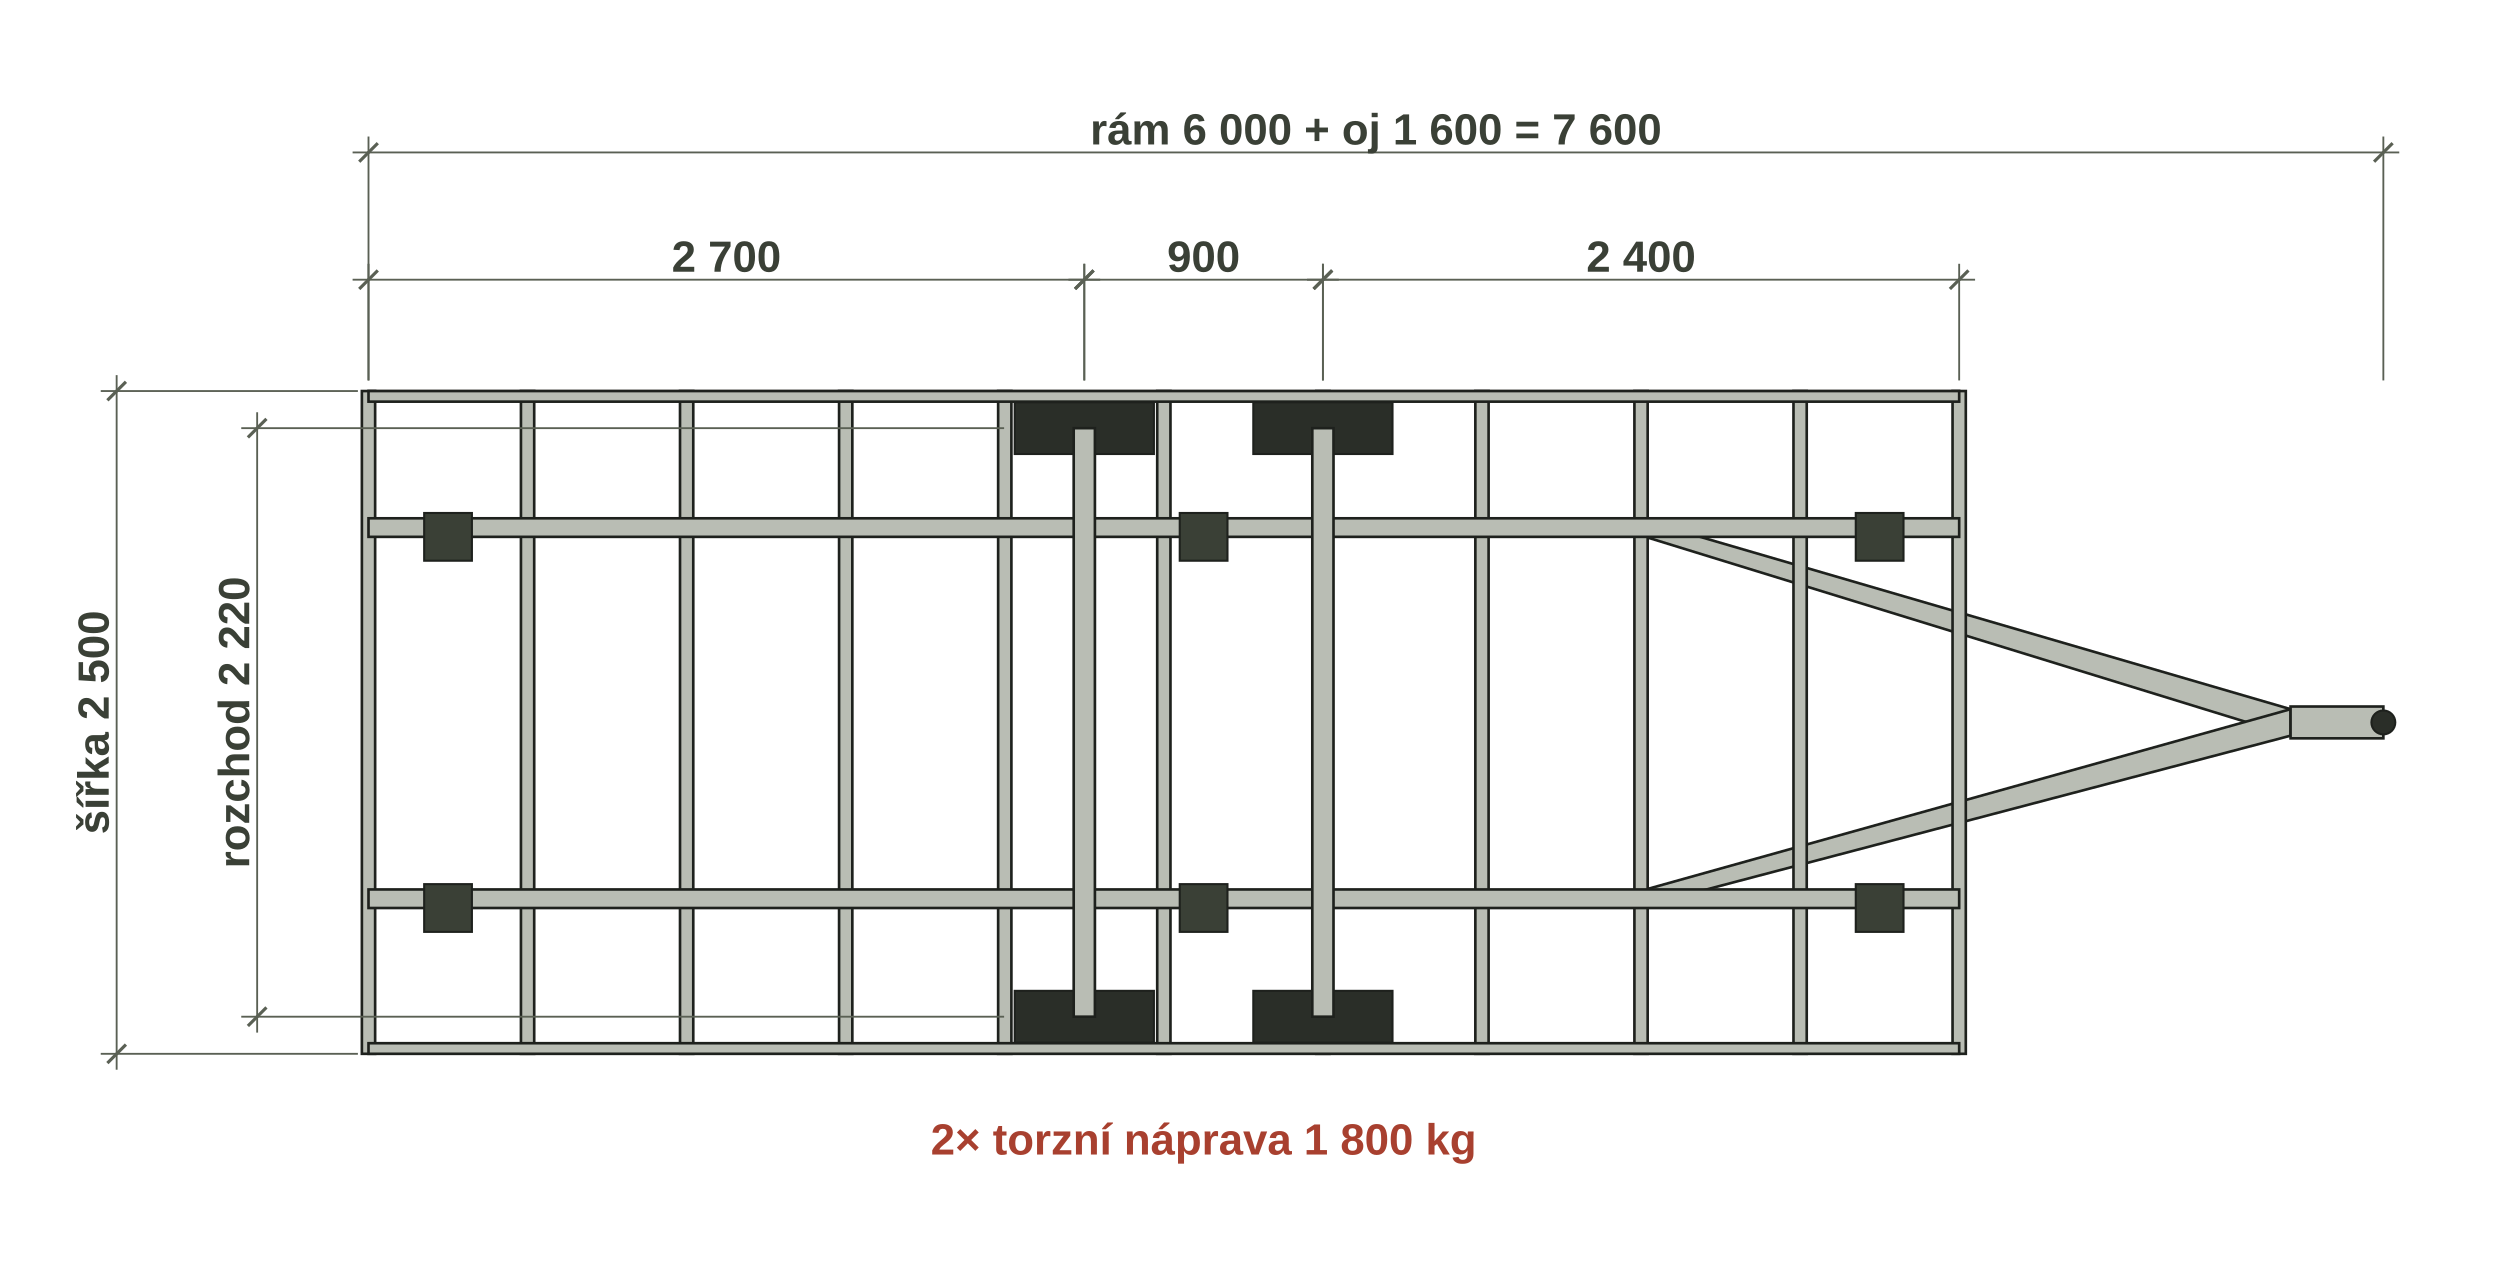
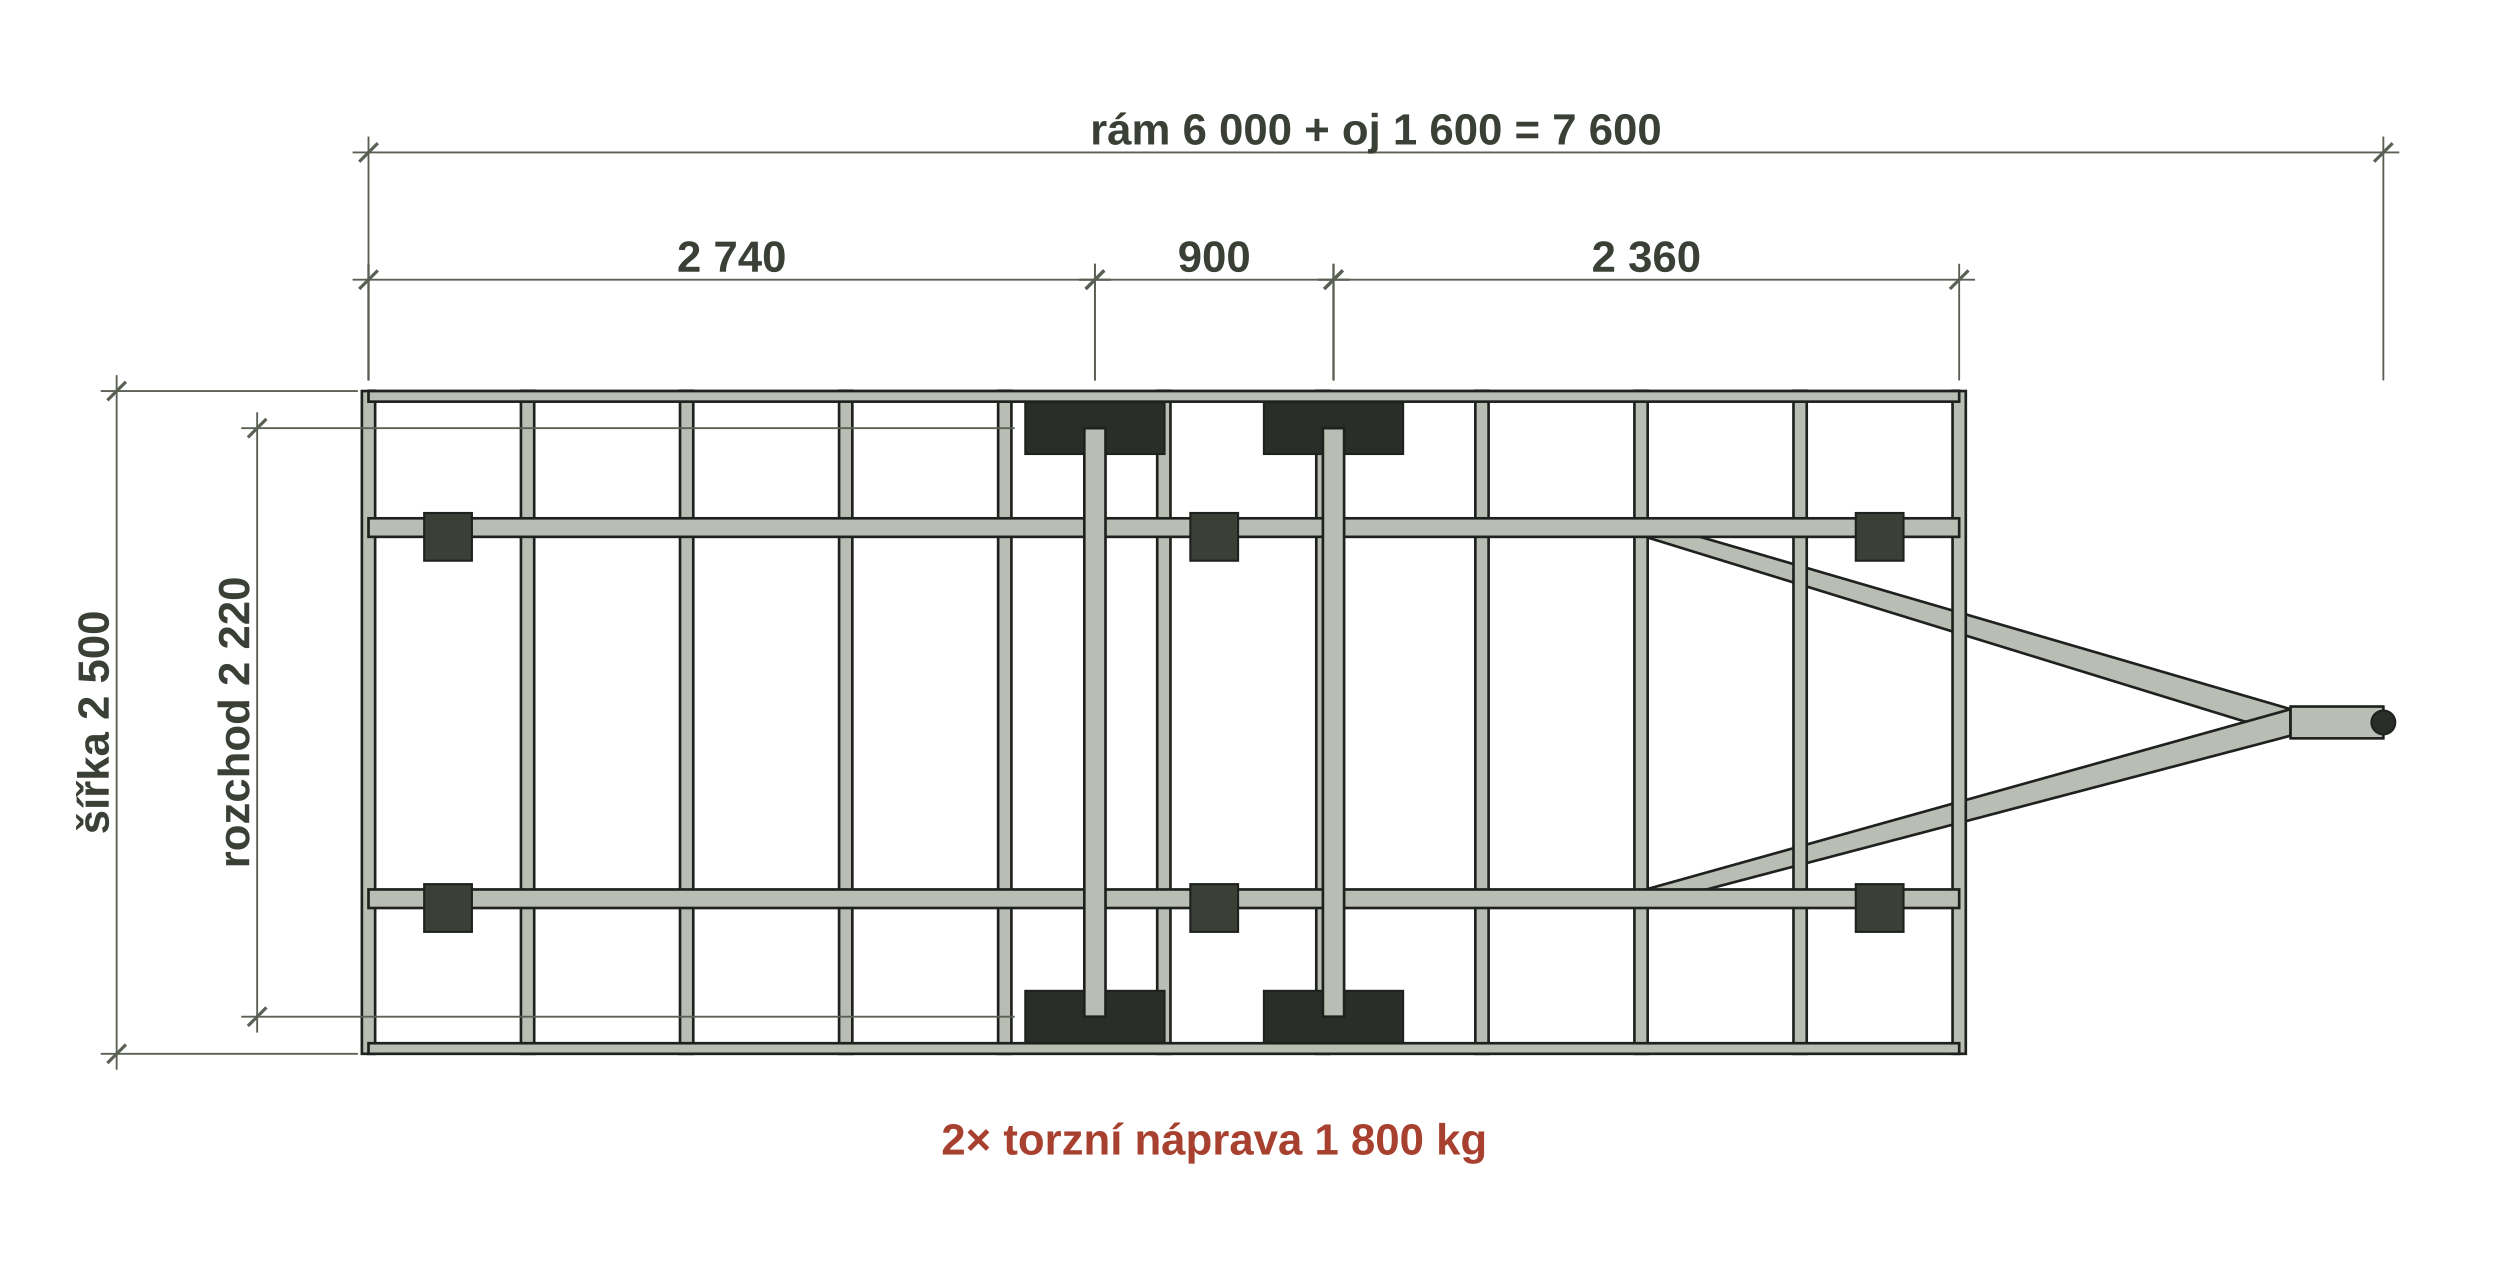
<svg xmlns="http://www.w3.org/2000/svg" viewBox="-1390 -1475 9430 4784.5" class="dwg" style="background:#FBF8F2" role="img" aria-label="">
  <style>
.ln{fill:none;stroke:#1E211D;stroke-width:22;stroke-linejoin:round}.thin{fill:none;stroke:#1E211D;stroke-width:9}
.wall{fill:#3A4036;stroke:#1E211D;stroke-width:8}.body{fill:#E9DCC6;stroke:#1E211D;stroke-width:18}
.roof{fill:#3A4036;stroke:#1E211D;stroke-width:12}.steel{fill:#B9BDB4;stroke:#1E211D;stroke-width:10}
.wheel{fill:#2A2E28;stroke:#1E211D;stroke-width:8}.glass{fill:#CFE0E6;stroke:#1E211D;stroke-width:9}
.fur{fill:#F6F1E8;stroke:#8C8577;stroke-width:8}.room{fill:#FBF8F2}
.dim,.tick{fill:none;stroke:#5A6054;stroke-width:7}.tick{stroke-width:12}.grd{fill:none;stroke:#8C8577;stroke-width:12}
.hl{fill:none;stroke:#A8402F;stroke-width:10;stroke-dasharray:70 45}
text{font-family:Manrope,Arial,sans-serif;fill:#1E211D}.td{fill:#3A4036;font-weight:600}.tl{font-weight:700}
.tm{fill:#5A6054}.tr{fill:#A8402F;font-weight:700}
</style>
  <polygon class="steel" points="4800,485 7250,1200 7250,1300 4800,545" />
  <polygon class="steel" points="4800,1885 7250,1200 7250,1300 4800,1945" />
  <rect class="steel" x="7250" y="1190" width="350" height="120" />
  <circle class="wheel" cx="7600" cy="1250" r="45" />
  <rect class="thin" x="0" y="0" width="6000" height="2500" />
  <rect class="steel" x="-25" y="0" width="50" height="2500" />
  <rect class="steel" x="575" y="0" width="50" height="2500" />
  <rect class="steel" x="1175" y="0" width="50" height="2500" />
  <rect class="steel" x="1775" y="0" width="50" height="2500" />
  <rect class="steel" x="2375" y="0" width="50" height="2500" />
  <rect class="steel" x="2975" y="0" width="50" height="2500" />
  <rect class="steel" x="3575" y="0" width="50" height="2500" />
  <rect class="steel" x="4175" y="0" width="50" height="2500" />
  <rect class="steel" x="4775" y="0" width="50" height="2500" />
  <rect class="steel" x="5375" y="0" width="50" height="2500" />
  <rect class="steel" x="5975" y="0" width="50" height="2500" />
  <rect class="steel" x="0" y="480" width="6000" height="70" />
  <rect class="steel" x="0" y="1880" width="6000" height="70" />
  <rect class="steel" x="0" y="0" width="6000" height="40" />
  <rect class="steel" x="0" y="2460" width="6000" height="40" />
-   <rect class="wheel" x="2437.5" y="42.5" width="525" height="195" />
-   <rect class="wheel" x="2437.5" y="2262.5" width="525" height="195" />
-   <rect class="steel" x="2660" y="140" width="80" height="2220" />
-   <rect class="wheel" x="3337.5" y="42.5" width="525" height="195" />
-   <rect class="wheel" x="3337.5" y="2262.5" width="525" height="195" />
-   <rect class="steel" x="3560" y="140" width="80" height="2220" />
+   <rect class="wheel" x="2477.5" y="42.5" width="525" height="195" />
+   <rect class="wheel" x="2477.5" y="2262.5" width="525" height="195" />
+   <rect class="steel" x="2700" y="140" width="80" height="2220" />
+   <rect class="wheel" x="3377.5" y="42.5" width="525" height="195" />
+   <rect class="wheel" x="3377.5" y="2262.5" width="525" height="195" />
+   <rect class="steel" x="3600" y="140" width="80" height="2220" />
  <rect class="wall" x="210" y="460" width="180" height="180" />
  <rect class="wall" x="210" y="1860" width="180" height="180" />
  <rect class="wall" x="5610" y="460" width="180" height="180" />
  <rect class="wall" x="5610" y="1860" width="180" height="180" />
-   <rect class="wall" x="3060" y="460" width="180" height="180" />
-   <rect class="wall" x="3060" y="1860" width="180" height="180" />
+   <rect class="wall" x="3100" y="460" width="180" height="180" />
+   <rect class="wall" x="3100" y="1860" width="180" height="180" />
  <line class="dim" x1="0" y1="-40" x2="0" y2="-960" />
  <line class="dim" x1="7600" y1="-40" x2="7600" y2="-960" />
  <line class="dim" x1="-60" y1="-900" x2="7660" y2="-900" />
  <line class="tick" x1="-35" y1="-865" x2="35" y2="-935" />
  <line class="tick" x1="7565" y1="-865" x2="7635" y2="-935" />
  <text class="td" x="3800" y="-930" font-size="165" text-anchor="middle">rám 6 000 + oj 1 600 = 7 600</text>
  <line class="dim" x1="0" y1="-40" x2="0" y2="-480" />
-   <line class="dim" x1="2700" y1="-40" x2="2700" y2="-480" />
-   <line class="dim" x1="-60" y1="-420" x2="2760" y2="-420" />
+   <line class="dim" x1="2740" y1="-40" x2="2740" y2="-480" />
+   <line class="dim" x1="-60" y1="-420" x2="2800" y2="-420" />
  <line class="tick" x1="-35" y1="-385" x2="35" y2="-455" />
-   <line class="tick" x1="2665" y1="-385" x2="2735" y2="-455" />
-   <text class="td" x="1350" y="-450" font-size="165" text-anchor="middle">2 700</text>
-   <line class="dim" x1="2700" y1="-40" x2="2700" y2="-480" />
-   <line class="dim" x1="3600" y1="-40" x2="3600" y2="-480" />
-   <line class="dim" x1="2640" y1="-420" x2="3660" y2="-420" />
-   <line class="tick" x1="2665" y1="-385" x2="2735" y2="-455" />
-   <line class="tick" x1="3565" y1="-385" x2="3635" y2="-455" />
-   <text class="td" x="3150" y="-450" font-size="165" text-anchor="middle">900</text>
-   <line class="dim" x1="3600" y1="-40" x2="3600" y2="-480" />
+   <line class="tick" x1="2705" y1="-385" x2="2775" y2="-455" />
+   <text class="td" x="1370" y="-450" font-size="165" text-anchor="middle">2 740</text>
+   <line class="dim" x1="2740" y1="-40" x2="2740" y2="-480" />
+   <line class="dim" x1="3640" y1="-40" x2="3640" y2="-480" />
+   <line class="dim" x1="2680" y1="-420" x2="3700" y2="-420" />
+   <line class="tick" x1="2705" y1="-385" x2="2775" y2="-455" />
+   <line class="tick" x1="3605" y1="-385" x2="3675" y2="-455" />
+   <text class="td" x="3190" y="-450" font-size="165" text-anchor="middle">900</text>
+   <line class="dim" x1="3640" y1="-40" x2="3640" y2="-480" />
  <line class="dim" x1="6000" y1="-40" x2="6000" y2="-480" />
-   <line class="dim" x1="3540" y1="-420" x2="6060" y2="-420" />
-   <line class="tick" x1="3565" y1="-385" x2="3635" y2="-455" />
+   <line class="dim" x1="3580" y1="-420" x2="6060" y2="-420" />
+   <line class="tick" x1="3605" y1="-385" x2="3675" y2="-455" />
  <line class="tick" x1="5965" y1="-385" x2="6035" y2="-455" />
-   <text class="td" x="4800" y="-450" font-size="165" text-anchor="middle">2 400</text>
+   <text class="td" x="4820" y="-450" font-size="165" text-anchor="middle">2 360</text>
  <line class="dim" x1="-40" y1="0" x2="-1010" y2="0" />
  <line class="dim" x1="-40" y1="2500" x2="-1010" y2="2500" />
  <line class="dim" x1="-950" y1="-60" x2="-950" y2="2560" />
  <line class="tick" x1="-985" y1="35" x2="-915" y2="-35" />
  <line class="tick" x1="-985" y1="2535" x2="-915" y2="2465" />
  <text class="td" x="-980" y="1250" font-size="165" text-anchor="middle" transform="rotate(-90 -980 1250)">šířka 2 500</text>
-   <line class="dim" x1="2397.5" y1="140" x2="-480" y2="140" />
-   <line class="dim" x1="2397.5" y1="2360" x2="-480" y2="2360" />
+   <line class="dim" x1="2437.5" y1="140" x2="-480" y2="140" />
+   <line class="dim" x1="2437.5" y1="2360" x2="-480" y2="2360" />
  <line class="dim" x1="-420" y1="80" x2="-420" y2="2420" />
  <line class="tick" x1="-455" y1="175" x2="-385" y2="105" />
  <line class="tick" x1="-455" y1="2395" x2="-385" y2="2325" />
  <text class="td" x="-450" y="1250" font-size="165" text-anchor="middle" transform="rotate(-90 -450 1250)">rozchod 2 220</text>
-   <text class="tr" x="3150" y="2880" font-size="165" text-anchor="middle">2× torzní náprava 1 800 kg</text>
+   <text class="tr" x="3190" y="2880" font-size="165" text-anchor="middle">2× torzní náprava 1 800 kg</text>
</svg>
